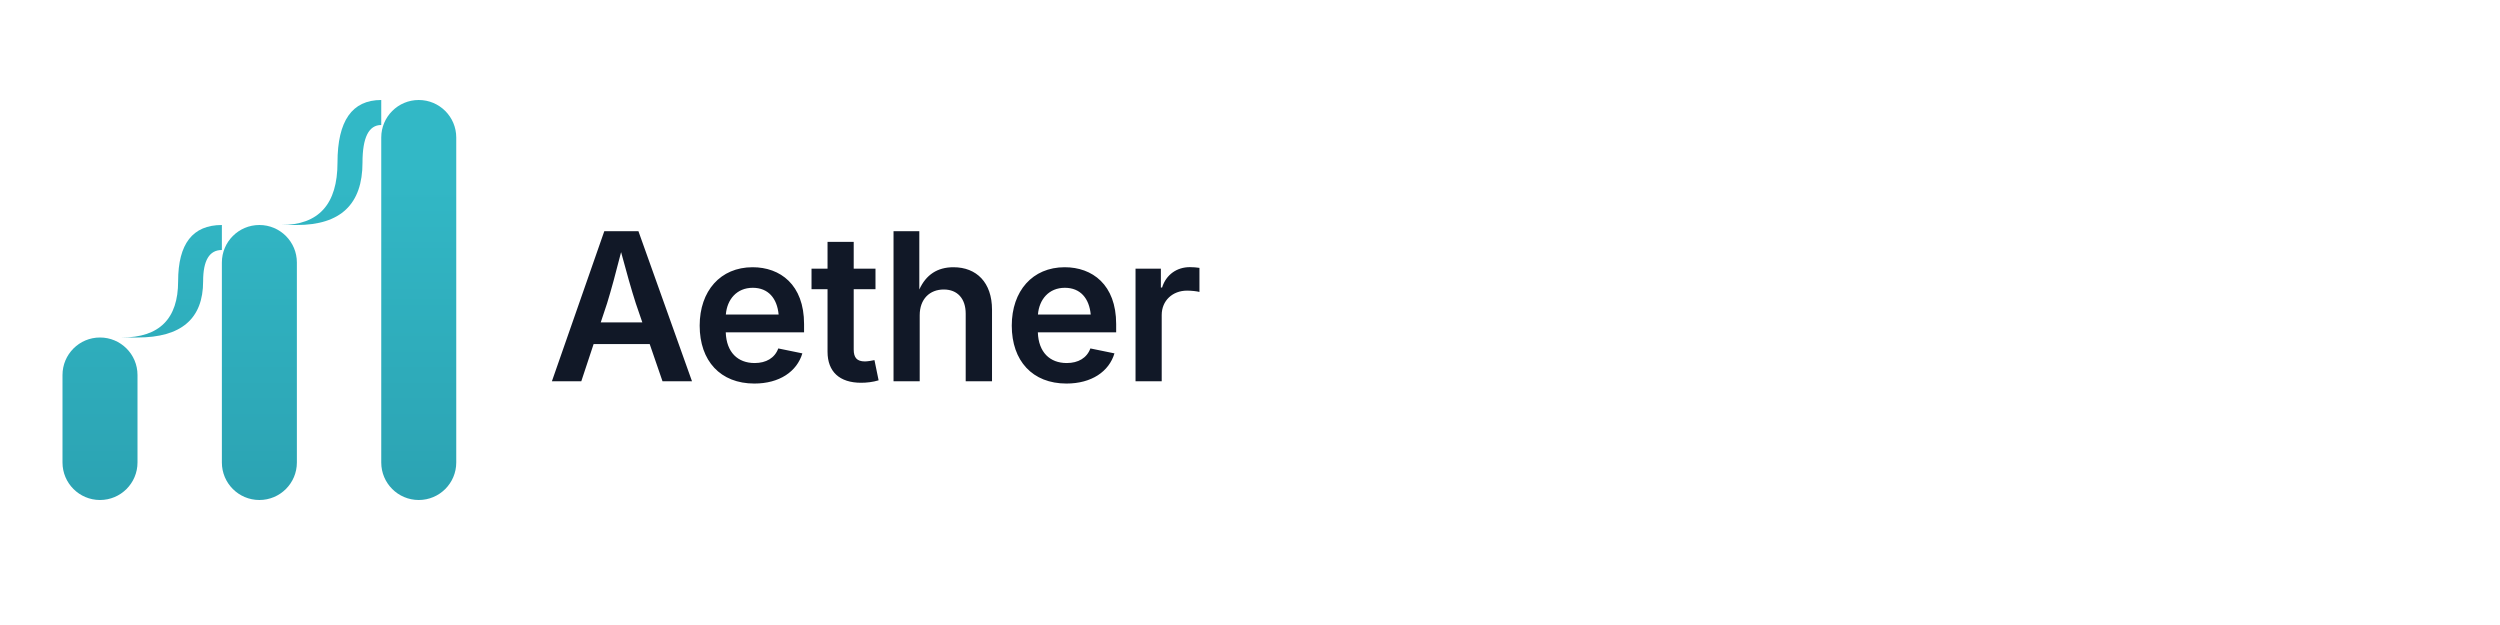
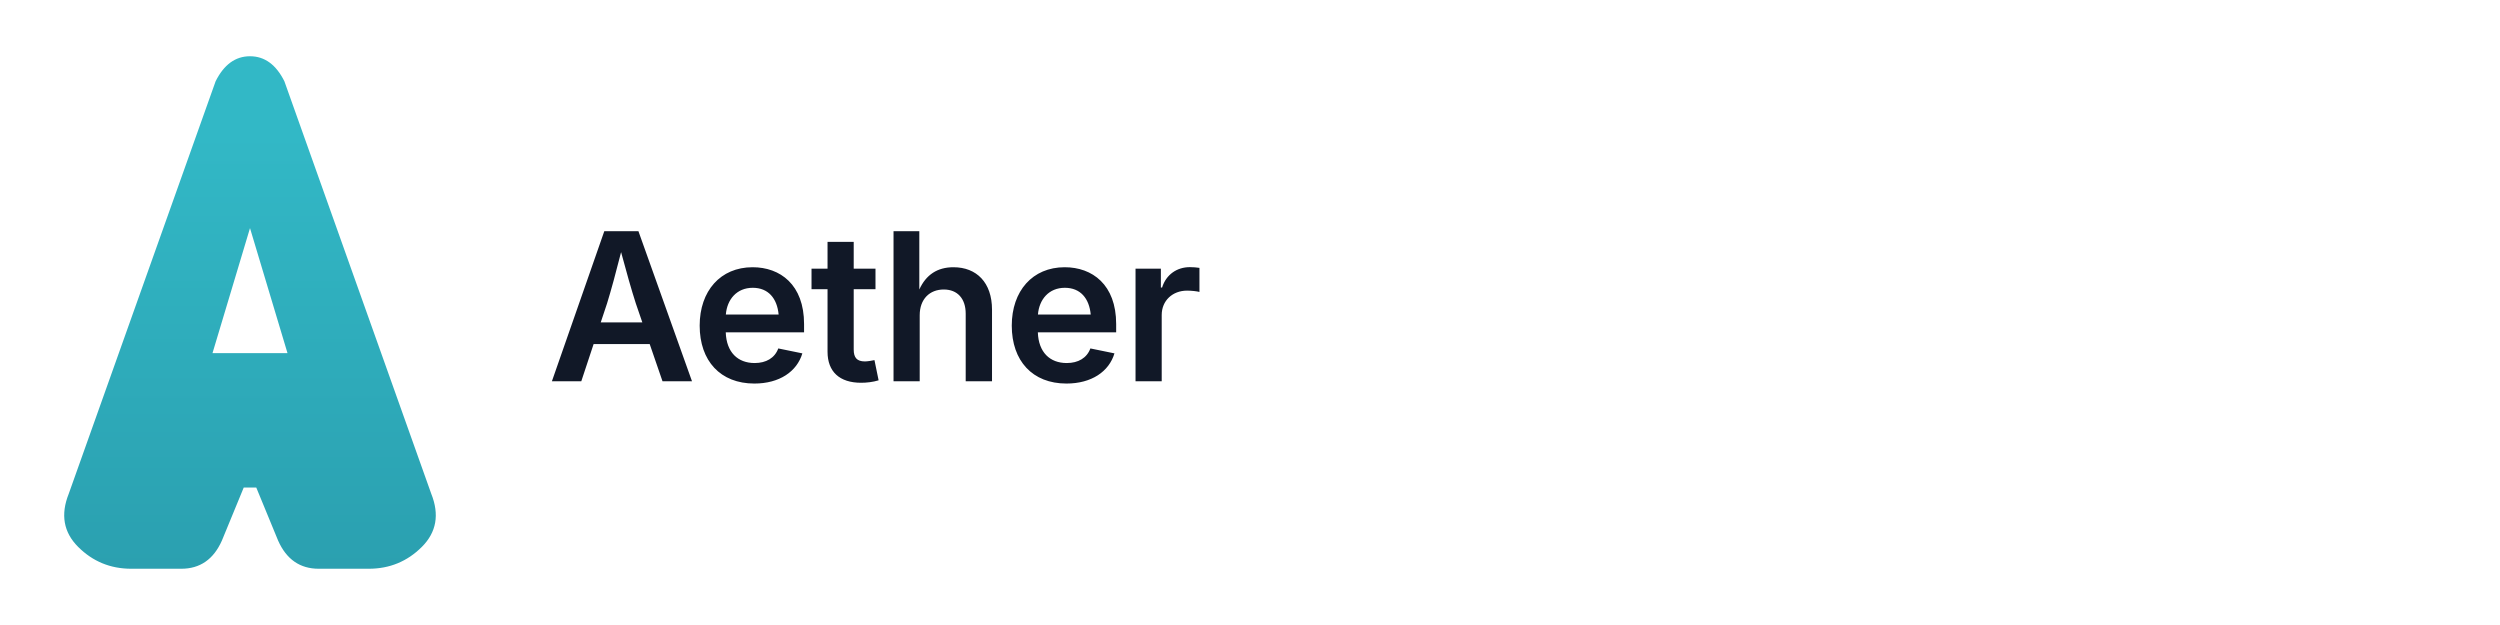
<svg xmlns="http://www.w3.org/2000/svg" width="800" height="200" viewBox="0 0 800 200" fill="none">
  <defs>
-     <linearGradient id="logoGradient" x1="80" y1="165" x2="80" y2="35" gradientUnits="userSpaceOnUse">
+     <linearGradient id="logoGradient" x1="80" y1="175" x2="80" y2="25" gradientUnits="userSpaceOnUse">
      <stop offset="0%" stop-color="#2A9EAE" />
      <stop offset="100%" stop-color="#32B8C6" />
    </linearGradient>
  </defs>
-   <g transform="translate(20, 20)">
-     <rect x="0" y="88" width="24" height="52" rx="12" fill="url(#logoGradient)" />
-     <rect x="51" y="52" width="24" height="88" rx="12" fill="url(#logoGradient)" />
-     <rect x="102" y="12" width="24" height="128" rx="12" fill="url(#logoGradient)" />
-     <path d="       M 19 88       Q 37 88, 37 70       Q 37 52, 51 52       L 51 60       Q 45 60, 45 70       Q 45 88, 24 88       Z     " fill="url(#logoGradient)" />
-     <path d="       M 70 52       Q 88 52, 88 32       Q 88 12, 102 12       L 102 20       Q 96 20, 96 32       Q 96 52, 75 52       Z     " fill="url(#logoGradient)" />
-   </g>
+   <path transform="translate(20, 18)" d="     M 60 0     Q 67 0 71 8     L 118 140     Q 122 150 115 157     Q 108 164 98 164     L 82 164     Q 73 164 69 155     L 62 138     L 58 138     L 51 155     Q 47 164 38 164     L 22 164     Q 12 164 5 157     Q -2 150 2 140     L 49 8     Q 53 0 60 0     Z     M 60 55     L 48 95     L 72 95     Z   " fill="url(#logoGradient)" fill-rule="evenodd" />
  <text x="175" y="122" font-family="Inter, -apple-system, BlinkMacSystemFont, 'Segoe UI', Roboto, sans-serif" font-size="66" font-weight="600" letter-spacing="-1" fill="#111827">Aether</text>
</svg>
